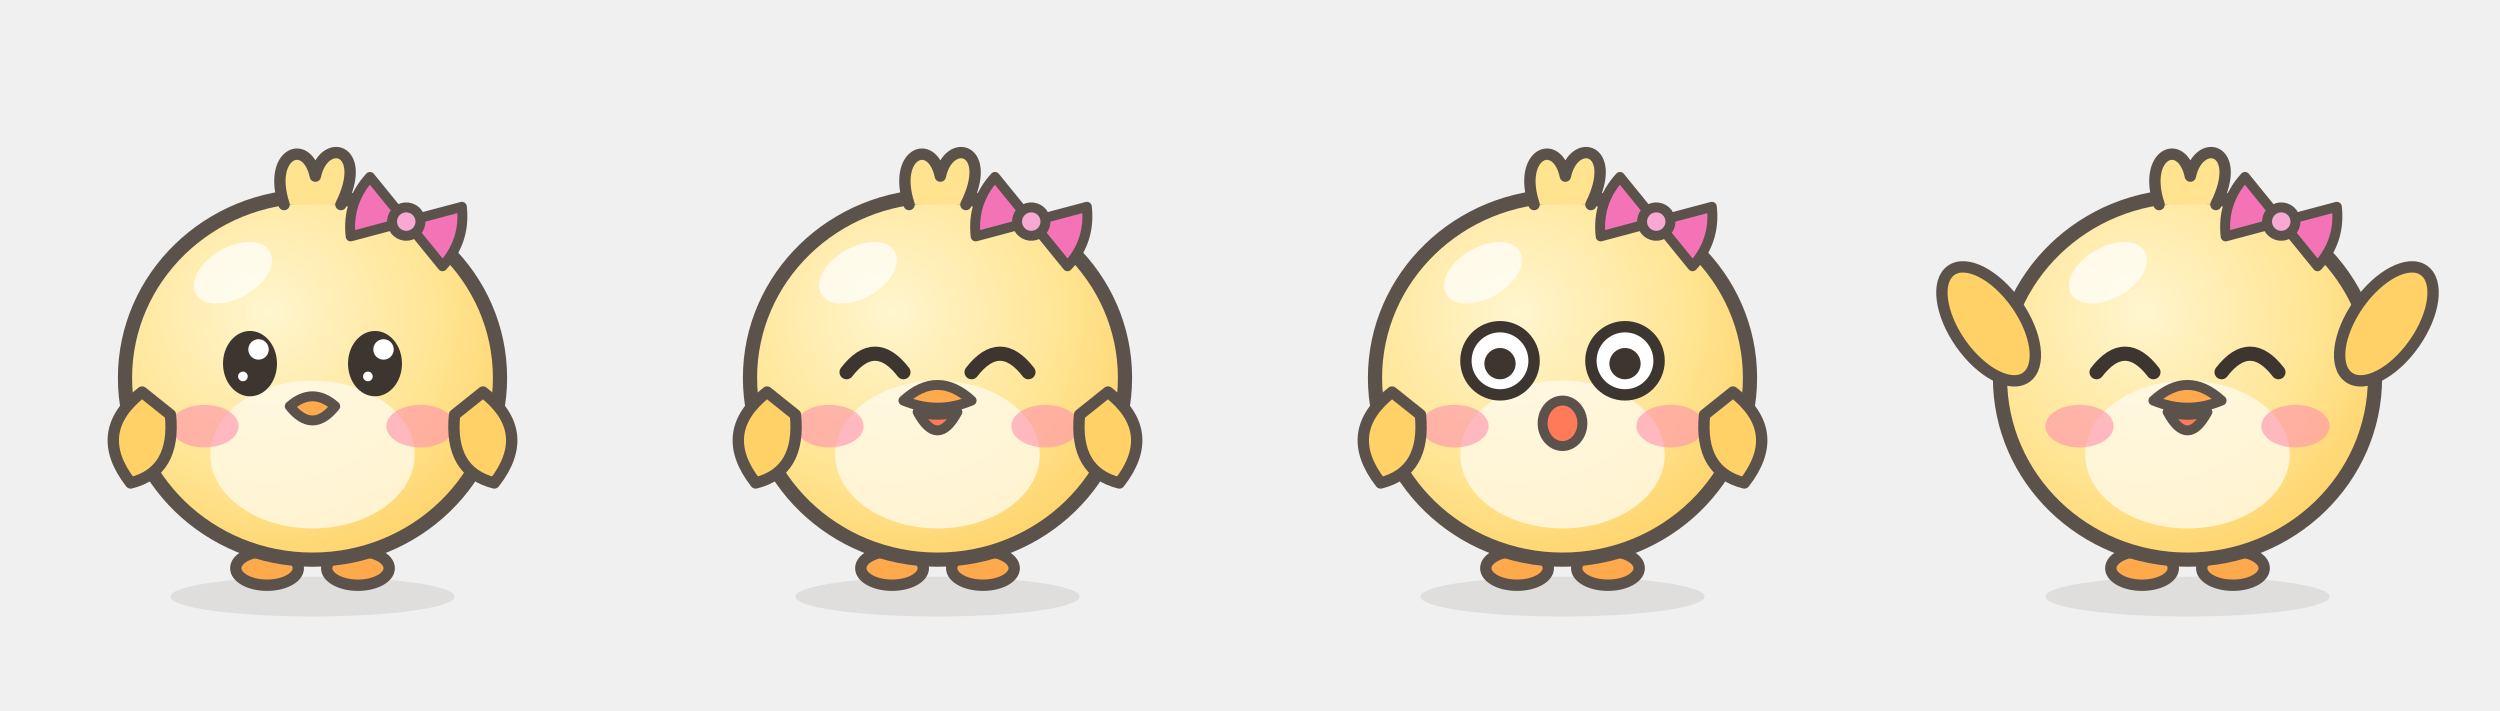
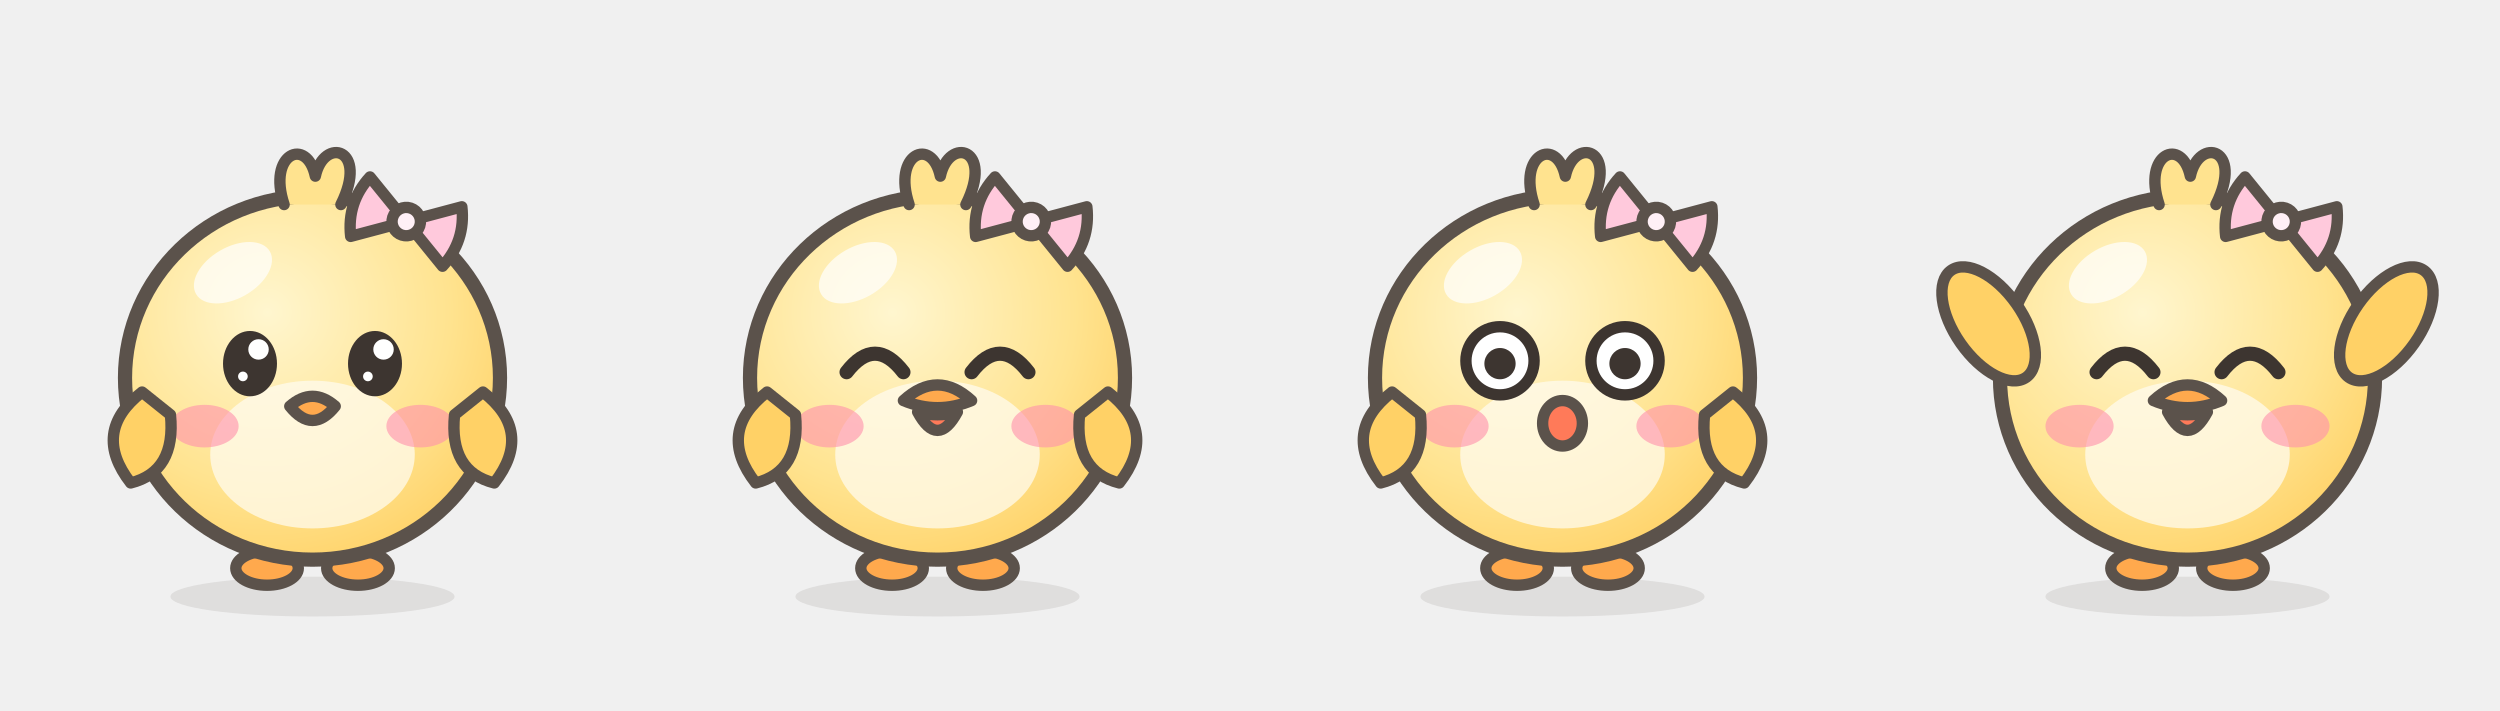
<svg xmlns="http://www.w3.org/2000/svg" viewBox="0 0 880 250" width="880" height="250">
  <defs>
    <radialGradient id="pp-body" cx="0.38" cy="0.32" r="0.75">
      <stop offset="0" stop-color="#fff6cf" />
      <stop offset="0.65" stop-color="#ffe38f" />
      <stop offset="1" stop-color="#ffd166" />
    </radialGradient>
    <g id="pp-base">
      <ellipse cx="100" cy="190" rx="50" ry="7" fill="#5b524b" opacity="0.12" />
      <ellipse cx="84" cy="180" rx="11" ry="6" fill="#ffa94d" stroke="#5b524b" stroke-width="4" />
      <ellipse cx="116" cy="180" rx="11" ry="6" fill="#ffa94d" stroke="#5b524b" stroke-width="4" />
      <ellipse cx="100" cy="113" rx="66" ry="64" fill="url(#pp-body)" stroke="#5b524b" stroke-width="5" />
      <ellipse cx="100" cy="140" rx="36" ry="26" fill="#fffbee" opacity="0.75" />
      <ellipse cx="72" cy="76" rx="15" ry="9" fill="#fff" opacity="0.7" transform="rotate(-30 72 76)" />
      <path d="M90 52 C84 34 98 28 101 42 C104 28 120 32 110 52" fill="#ffe38f" stroke="#5b524b" stroke-width="4" stroke-linejoin="round" stroke-linecap="round" />
      <g transform="translate(133 58) rotate(18)">
-         <path d="M0 0 L-17 -11 Q-22 0 -17 11 Z" fill="#f472b6" stroke="#5b524b" stroke-width="3.5" stroke-linejoin="round" />
-         <path d="M0 0 L17 -11 Q22 0 17 11 Z" fill="#f472b6" stroke="#5b524b" stroke-width="3.5" stroke-linejoin="round" />
-         <circle r="5" fill="#f9a8d4" stroke="#5b524b" stroke-width="3.5" />
+         <path d="M0 0 L-17 -11 Q-22 0 -17 11 Z" fill="#ffc9dc" stroke="#5b524b" stroke-width="4" stroke-linejoin="round" />
+         <path d="M0 0 L17 -11 Q22 0 17 11 Z" fill="#ffc9dc" stroke="#5b524b" stroke-width="4" stroke-linejoin="round" />
+         <circle r="5" fill="#fff0f6" stroke="#5b524b" stroke-width="4" />
      </g>
      <ellipse cx="62" cy="130" rx="12" ry="7.5" fill="#ff8fab" opacity="0.6" />
      <ellipse cx="138" cy="130" rx="12" ry="7.5" fill="#ff8fab" opacity="0.6" />
    </g>
    <path id="pp-wing-l" d="M40 118 Q22 132 36 150 Q52 146 50 126 Z" fill="#ffd166" stroke="#5b524b" stroke-width="4" stroke-linejoin="round" />
    <path id="pp-wing-r" d="M160 118 Q178 132 164 150 Q148 146 150 126 Z" fill="#ffd166" stroke="#5b524b" stroke-width="4" stroke-linejoin="round" />
    <g id="pp-wings-down">
      <use href="#pp-wing-l" />
      <use href="#pp-wing-r" />
    </g>
    <g id="pp-wings-up" fill="#ffd166" stroke="#5b524b" stroke-width="4">
      <ellipse cx="30" cy="94" rx="23" ry="12" transform="rotate(55 30 94)" />
      <ellipse cx="170" cy="94" rx="23" ry="12" transform="rotate(-55 170 94)" />
    </g>
    <g id="pp-eyes-open">
      <ellipse cx="78" cy="108" rx="9.5" ry="11.5" fill="#3d3530" />
      <ellipse cx="122" cy="108" rx="9.5" ry="11.5" fill="#3d3530" />
      <circle cx="81" cy="103" r="3.6" fill="#fff" />
      <circle cx="125" cy="103" r="3.6" fill="#fff" />
      <circle cx="75.5" cy="112.5" r="1.7" fill="#fff" />
      <circle cx="119.5" cy="112.5" r="1.7" fill="#fff" />
    </g>
    <g id="pp-eyes-happy" fill="none" stroke="#3d3530" stroke-width="5" stroke-linecap="round">
      <path d="M68 111 Q78 98 88 111" />
      <path d="M112 111 Q122 98 132 111" />
    </g>
-     <path id="pp-beak" d="M92 123 Q100 116 108 123 Q100 133 92 123 Z" fill="#ffa94d" stroke="#5b524b" stroke-width="3.5" stroke-linejoin="round" />
+     <path id="pp-beak" d="M92 123 Q100 116 108 123 Q100 133 92 123 Z" fill="#ffa94d" stroke="#5b524b" stroke-width="4" stroke-linejoin="round" />
    <g id="pp-beak-open">
-       <path d="M88 121 Q100 110 112 121 Q100 126 88 121 Z" fill="#ffa94d" stroke="#5b524b" stroke-width="3.5" stroke-linejoin="round" />
-       <path d="M93 125 Q100 138 107 125 Q100 127 93 125 Z" fill="#ff7a59" stroke="#5b524b" stroke-width="3.5" stroke-linejoin="round" />
+       <path d="M88 121 Q100 110 112 121 Q100 126 88 121 Z" fill="#ffa94d" stroke="#5b524b" stroke-width="4" stroke-linejoin="round" />
+       <path d="M93 125 Q100 138 107 125 Q100 127 93 125 Z" fill="#ff7a59" stroke="#5b524b" stroke-width="4" stroke-linejoin="round" />
    </g>
  </defs>
  <g transform="translate(10 20)">
    <use href="#pp-base" />
    <use href="#pp-wings-down" />
    <use href="#pp-eyes-open" />
    <use href="#pp-beak" />
  </g>
  <g transform="translate(230 20)">
    <use href="#pp-base" />
    <use href="#pp-wings-down" />
    <use href="#pp-eyes-happy" />
    <use href="#pp-beak-open" />
  </g>
  <g transform="translate(450 20)">
    <use href="#pp-base" />
    <use href="#pp-wings-down" />
    <circle cx="78" cy="107" r="12" fill="#fff" stroke="#3d3530" stroke-width="4" />
    <circle cx="122" cy="107" r="12" fill="#fff" stroke="#3d3530" stroke-width="4" />
    <circle cx="78" cy="108" r="5.5" fill="#3d3530" />
    <circle cx="122" cy="108" r="5.5" fill="#3d3530" />
-     <ellipse cx="100" cy="129" rx="7" ry="8" fill="#ff7a59" stroke="#5b524b" stroke-width="3.5" />
+     <ellipse cx="100" cy="129" rx="7" ry="8" fill="#ff7a59" stroke="#5b524b" stroke-width="4" />
  </g>
  <g transform="translate(670 20)">
    <use href="#pp-base" />
    <use href="#pp-wings-up" />
    <use href="#pp-eyes-happy" />
    <use href="#pp-beak-open" />
  </g>
</svg>
